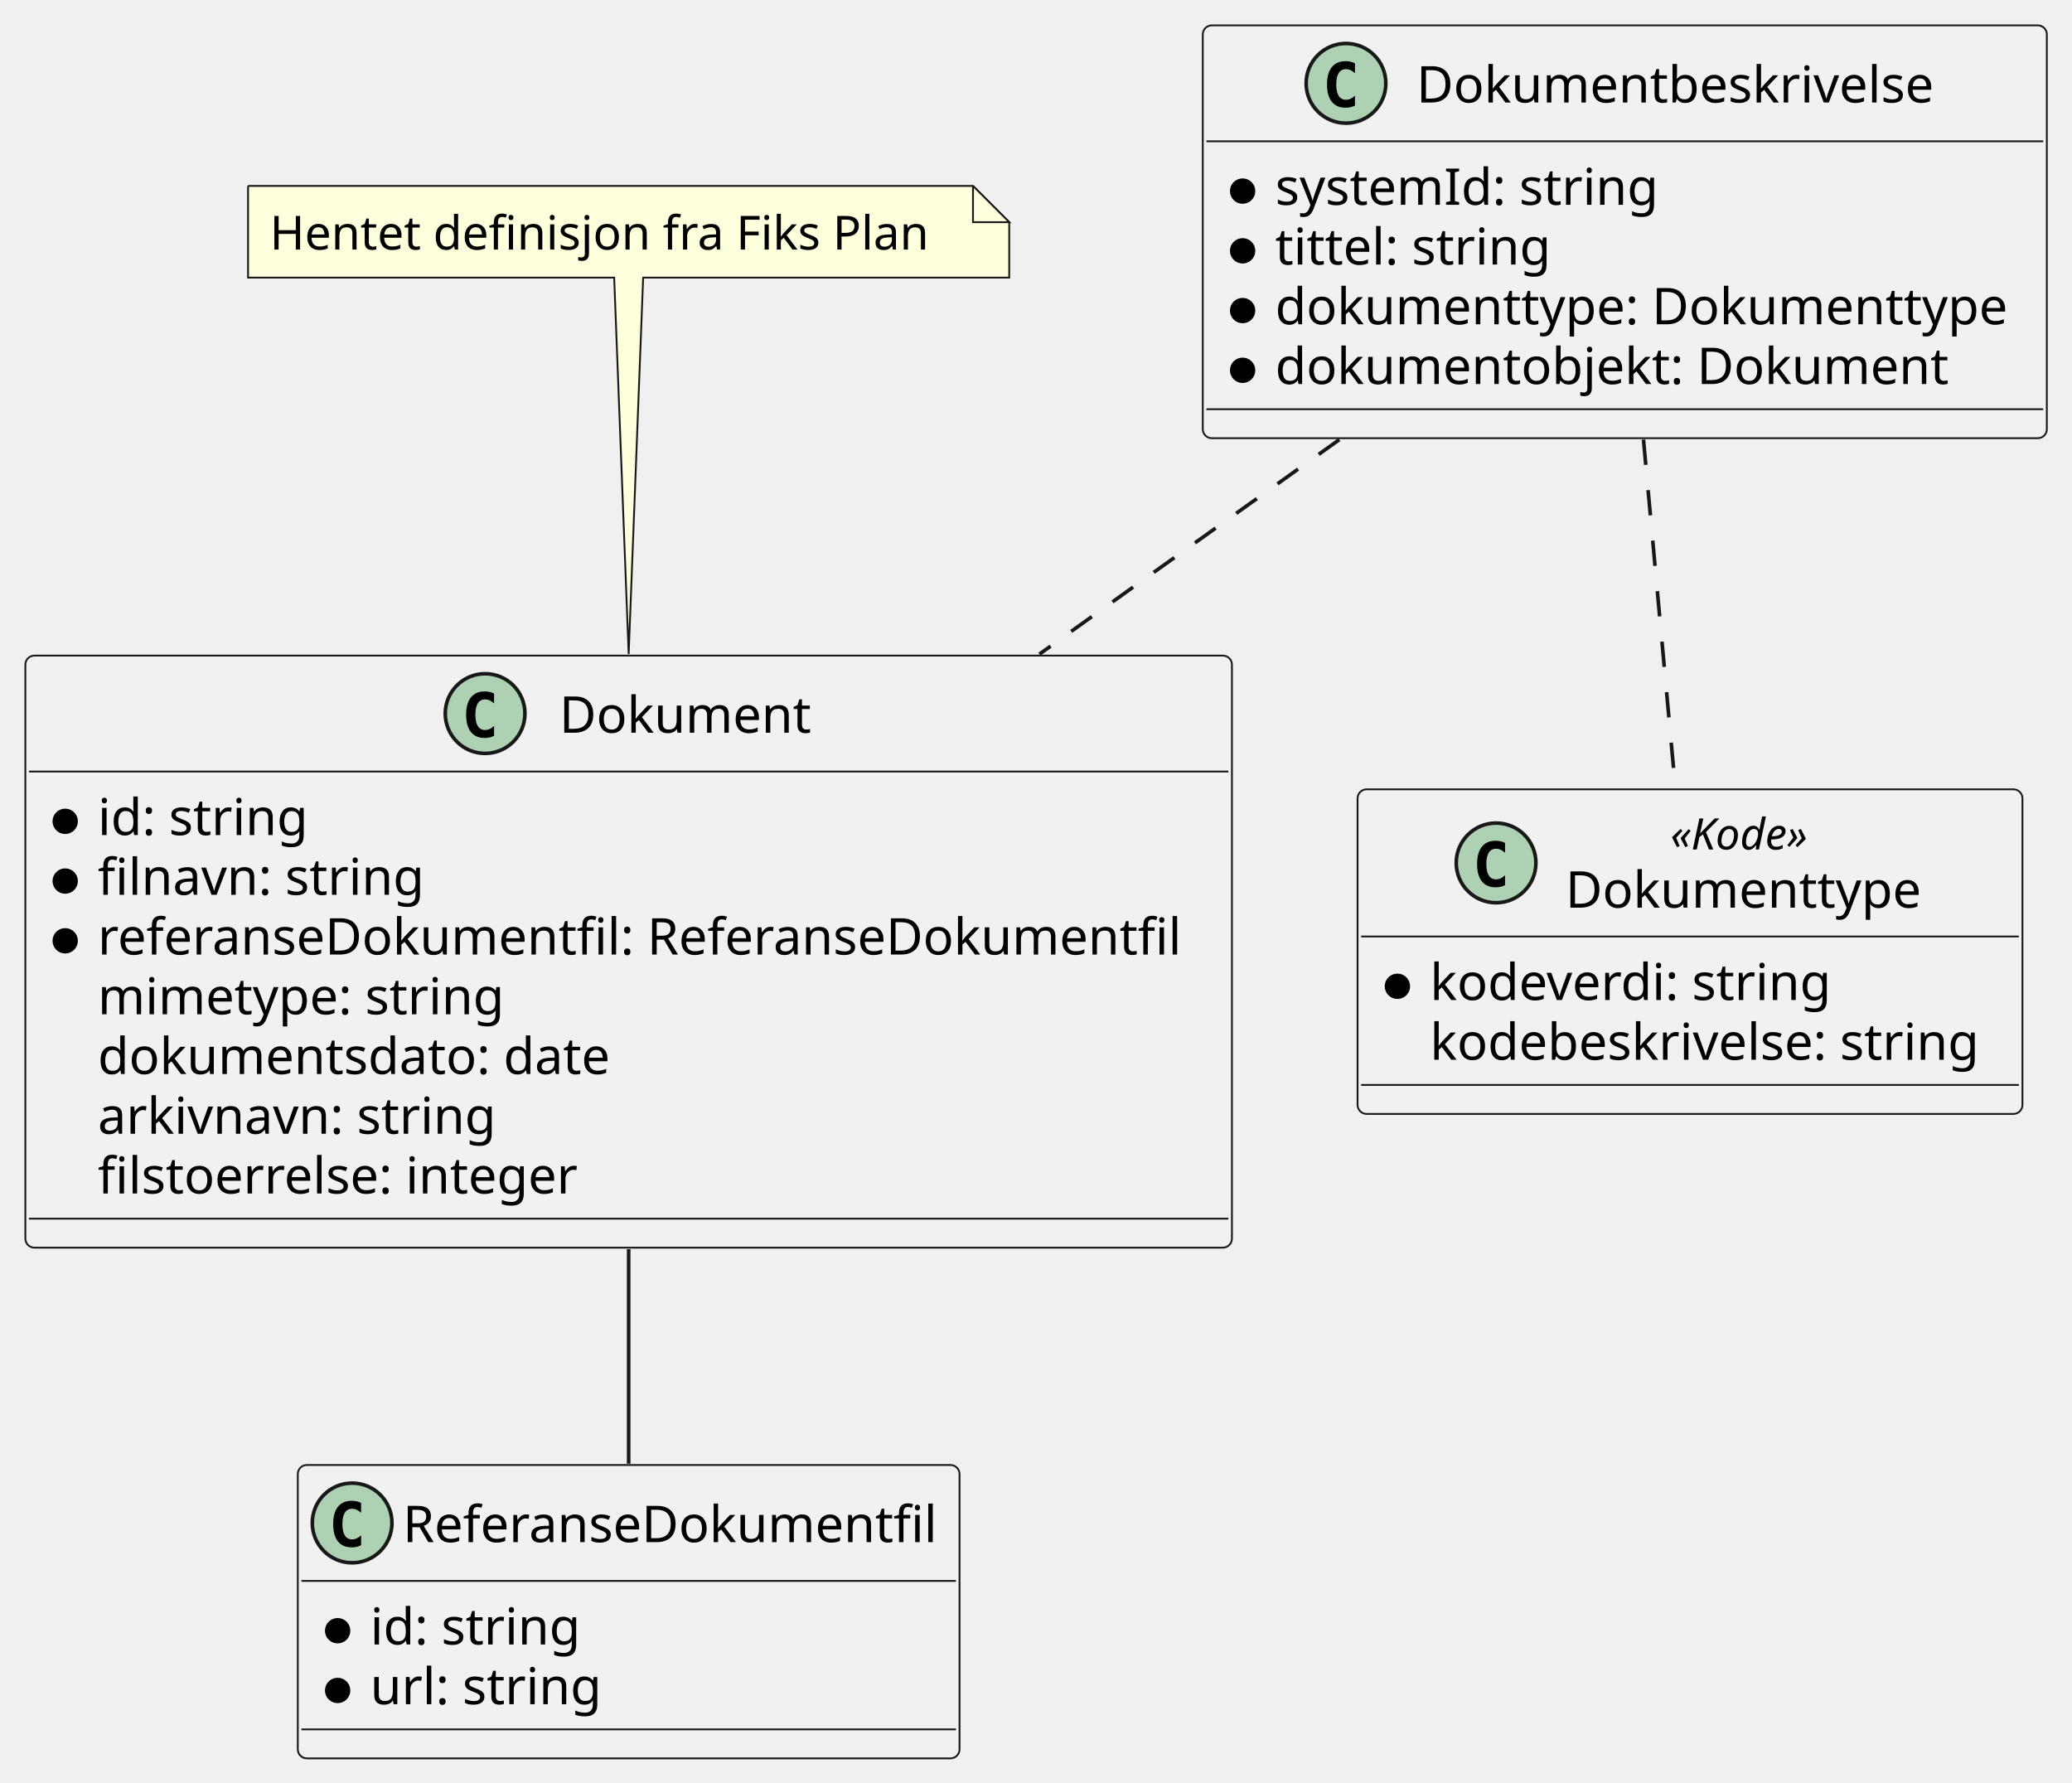
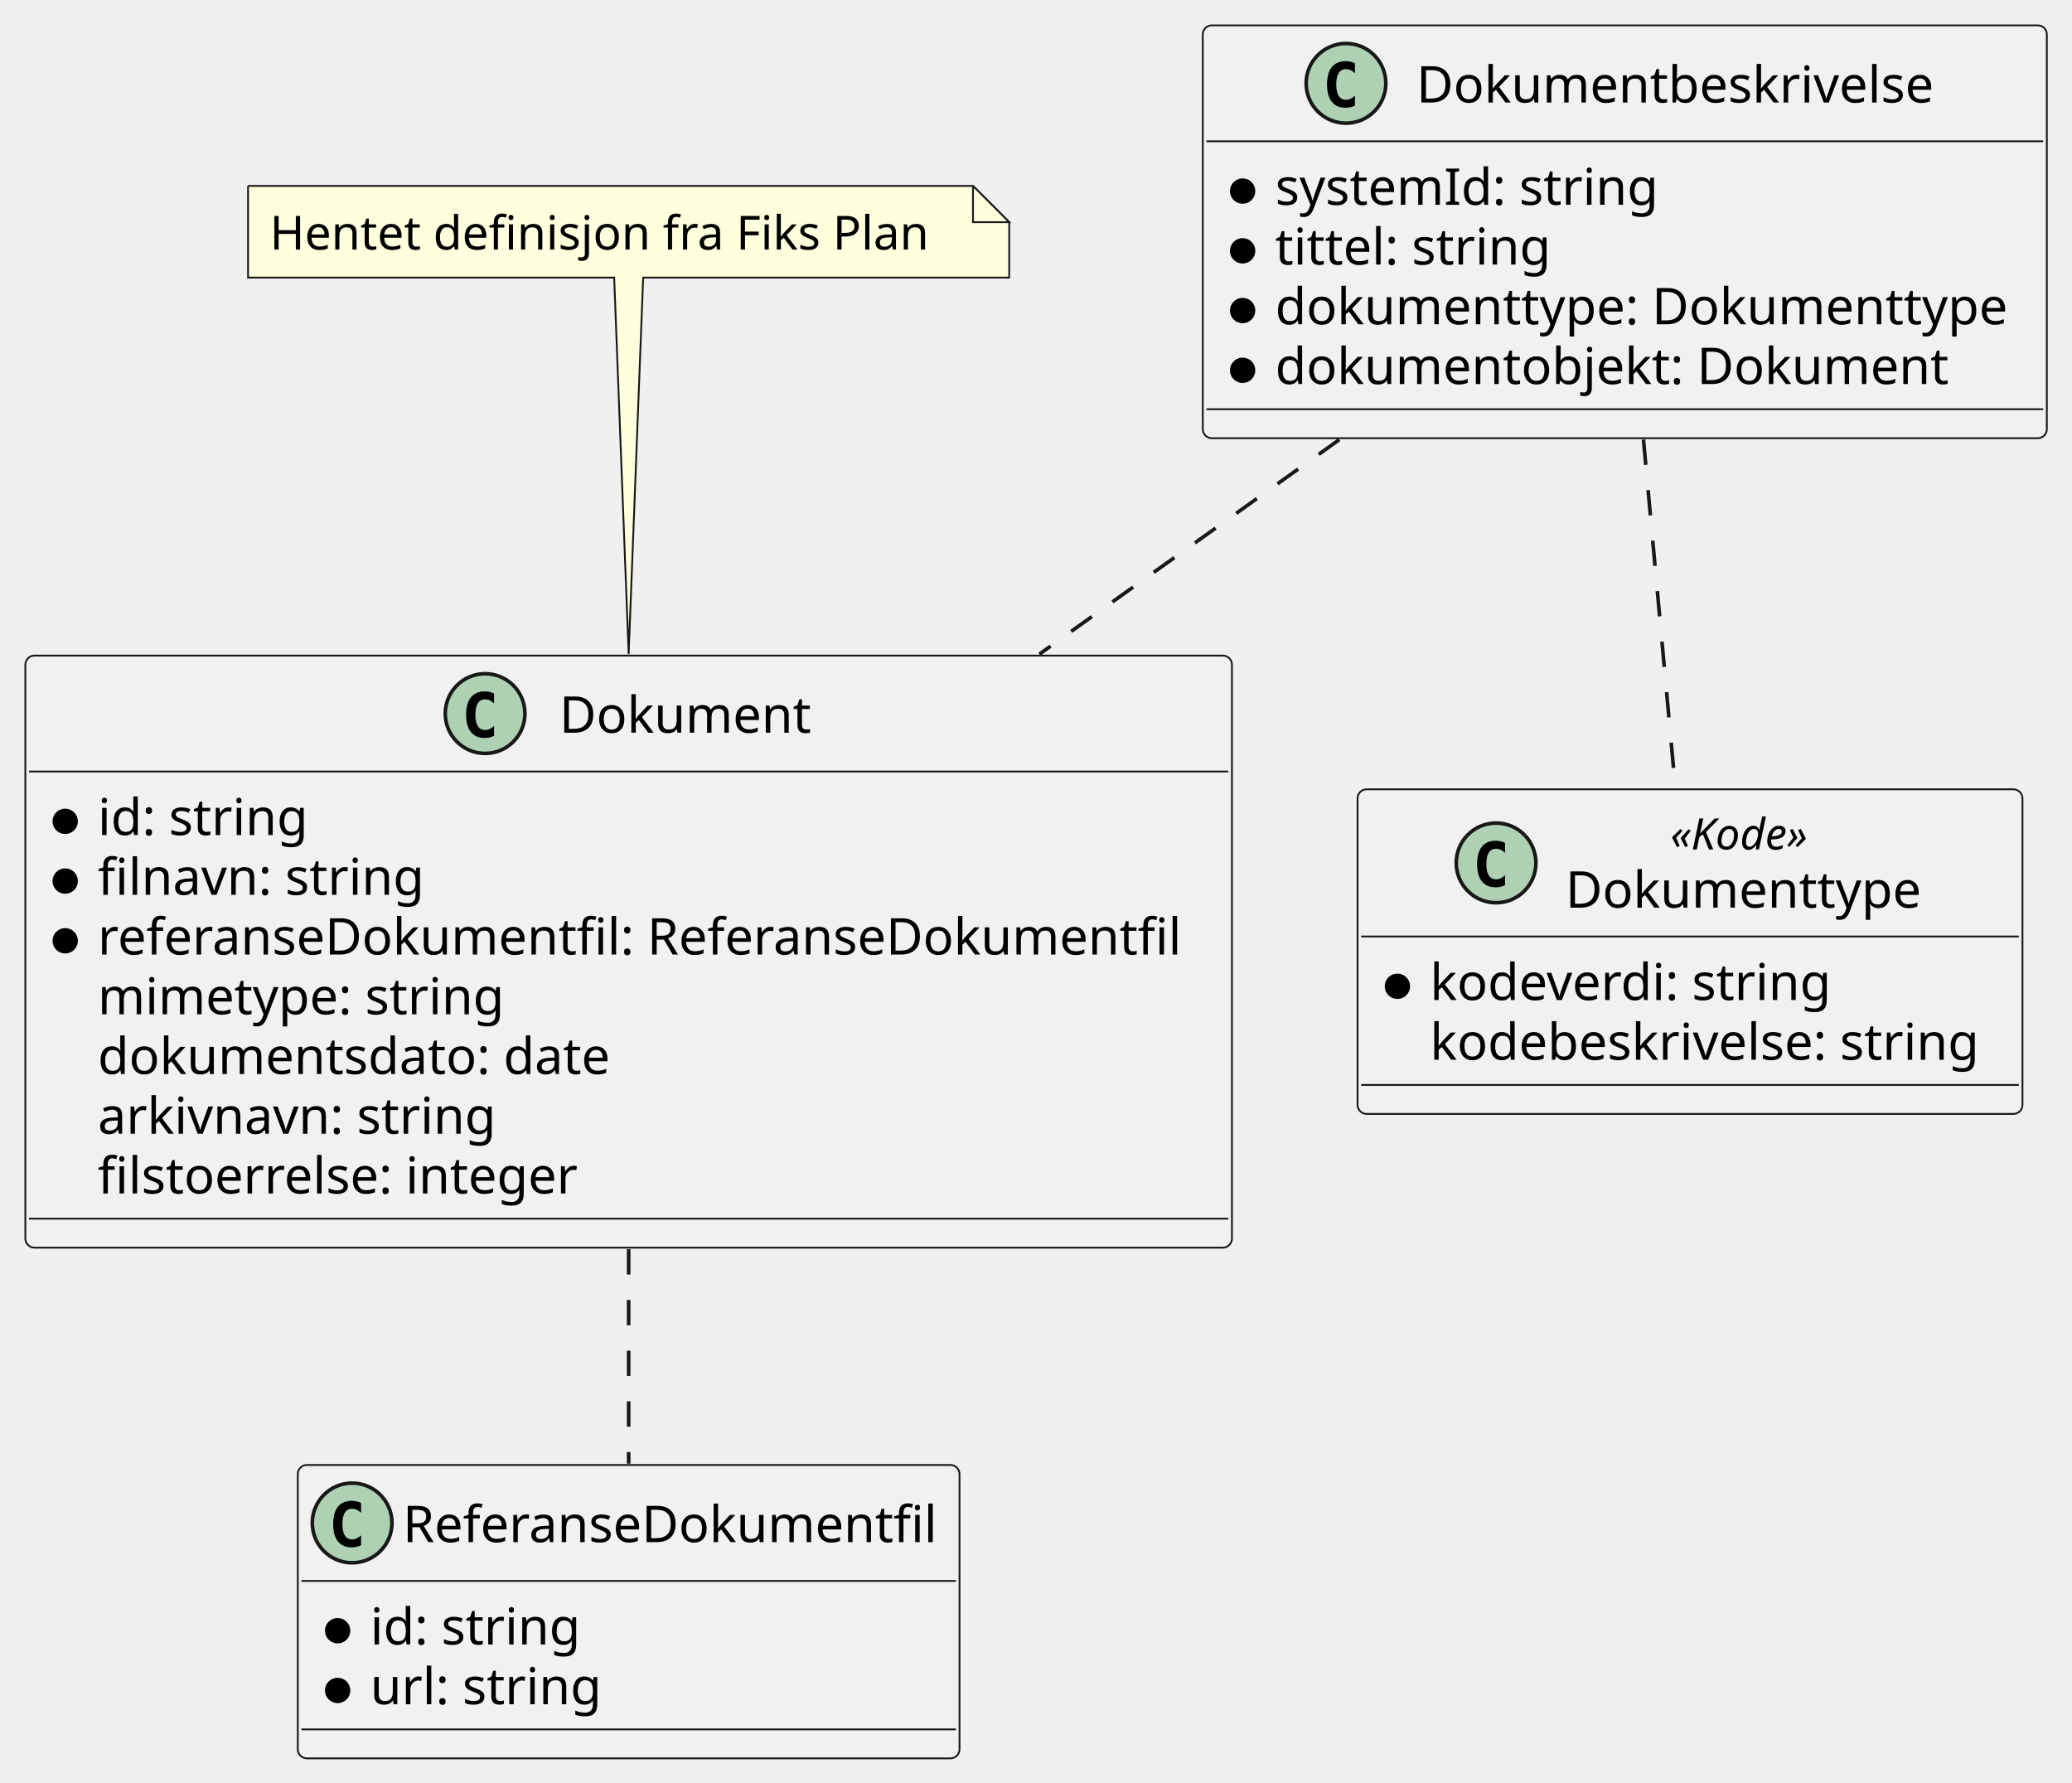
<svg xmlns="http://www.w3.org/2000/svg" contentStyleType="text/css" data-diagram-type="CLASS" height="492px" preserveAspectRatio="none" style="width:572px;height:492px;background:#FFFFFF;" version="1.1" viewBox="0 0 572 492" width="572px" zoomAndPan="magnify">
  <defs />
  <g>
    <g id="elem_ReferanseDokumentfil">
      <rect codeLine="2" fill="#F1F1F1" height="80.977" id="ReferanseDokumentfil" rx="2.5" ry="2.5" style="stroke:#181818;stroke-width:0.5;" width="182.678" x="82.21" y="404.37" />
      <ellipse cx="97.21" cy="420.37" fill="#ADD1B2" rx="11" ry="11" style="stroke:#181818;stroke-width:1;" />
      <path d="M99.683,426.513 Q99.102,426.812 98.463,426.961 Q97.824,427.111 97.118,427.111 Q94.611,427.111 93.291,425.459 Q91.972,423.807 91.972,420.686 Q91.972,417.557 93.291,415.905 Q94.611,414.253 97.118,414.253 Q97.824,414.253 98.471,414.402 Q99.119,414.552 99.683,414.851 L99.683,417.573 Q99.052,416.992 98.459,416.722 Q97.865,416.452 97.234,416.452 Q95.89,416.452 95.205,417.519 Q94.52,418.586 94.52,420.686 Q94.52,422.778 95.205,423.844 Q95.89,424.911 97.234,424.911 Q97.865,424.911 98.459,424.641 Q99.052,424.372 99.683,423.79 Z " fill="#000000" />
      <text fill="#000000" font-family="sans-serif" font-size="14" lengthAdjust="spacing" textLength="150.678" x="111.21" y="425.661">ReferanseDokumentfil</text>
      <line style="stroke:#181818;stroke-width:0.5;" x1="83.21" x2="263.888" y1="436.37" y2="436.37" />
      <ellipse cx="93.21" cy="450.114" fill="#000000" rx="3" ry="3" style="stroke:#000000;stroke-width:1;" />
      <text fill="#000000" font-family="sans-serif" font-size="14" lengthAdjust="spacing" textLength="61.284" x="102.21" y="453.905">id: string</text>
      <ellipse cx="93.21" cy="466.602" fill="#000000" rx="3" ry="3" style="stroke:#000000;stroke-width:1;" />
      <text fill="#000000" font-family="sans-serif" font-size="14" lengthAdjust="spacing" textLength="66.89" x="102.21" y="470.393">url: string</text>
      <line style="stroke:#181818;stroke-width:0.5;" x1="83.21" x2="263.888" y1="477.347" y2="477.347" />
    </g>
    <g id="elem_Dokument">
      <rect codeLine="3" fill="#F1F1F1" height="163.418" id="Dokument" rx="2.5" ry="2.5" style="stroke:#181818;stroke-width:0.5;" width="333.091" x="7" y="180.96" />
      <ellipse cx="133.919" cy="196.96" fill="#ADD1B2" rx="11" ry="11" style="stroke:#181818;stroke-width:1;" />
      <path d="M136.393,203.103 Q135.811,203.402 135.172,203.551 Q134.533,203.701 133.828,203.701 Q131.321,203.701 130.001,202.049 Q128.681,200.397 128.681,197.276 Q128.681,194.147 130.001,192.495 Q131.321,190.843 133.828,190.843 Q134.533,190.843 135.181,190.992 Q135.828,191.142 136.393,191.44 L136.393,194.163 Q135.762,193.582 135.168,193.312 Q134.575,193.042 133.944,193.042 Q132.599,193.042 131.914,194.109 Q131.23,195.176 131.23,197.276 Q131.23,199.368 131.914,200.434 Q132.599,201.501 133.944,201.501 Q134.575,201.501 135.168,201.231 Q135.762,200.962 136.393,200.38 Z " fill="#000000" />
      <text fill="#000000" font-family="sans-serif" font-size="14" lengthAdjust="spacing" textLength="70.752" x="154.419" y="202.251">Dokument</text>
      <line style="stroke:#181818;stroke-width:0.5;" x1="8" x2="339.091" y1="212.96" y2="212.96" />
      <ellipse cx="18" cy="226.704" fill="#000000" rx="3" ry="3" style="stroke:#000000;stroke-width:1;" />
      <text fill="#000000" font-family="sans-serif" font-size="14" lengthAdjust="spacing" textLength="61.284" x="27" y="230.495">id: string</text>
      <ellipse cx="18" cy="243.192" fill="#000000" rx="3" ry="3" style="stroke:#000000;stroke-width:1;" />
      <text fill="#000000" font-family="sans-serif" font-size="14" lengthAdjust="spacing" textLength="94.022" x="27" y="246.983">filnavn: string</text>
      <ellipse cx="18" cy="259.681" fill="#000000" rx="3" ry="3" style="stroke:#000000;stroke-width:1;" />
      <text fill="#000000" font-family="sans-serif" font-size="14" lengthAdjust="spacing" textLength="307.091" x="27" y="263.472">referanseDokumentfil: ReferanseDokumentfil</text>
      <text fill="#000000" font-family="sans-serif" font-size="14" lengthAdjust="spacing" textLength="115.575" x="27" y="279.96">mimetype: string</text>
      <text fill="#000000" font-family="sans-serif" font-size="14" lengthAdjust="spacing" textLength="145.031" x="27" y="296.448">dokumentsdato: date</text>
      <text fill="#000000" font-family="sans-serif" font-size="14" lengthAdjust="spacing" textLength="113.716" x="27" y="312.937">arkivnavn: string</text>
      <text fill="#000000" font-family="sans-serif" font-size="14" lengthAdjust="spacing" textLength="137.143" x="27" y="329.425">filstoerrelse: integer</text>
      <line style="stroke:#181818;stroke-width:0.5;" x1="8" x2="339.091" y1="336.378" y2="336.378" />
    </g>
    <g id="elem_GMN4">
      <path d="M68.48,51.32 L68.48,76.63 A0,0 0 0 0 68.48,76.63 L169.55,76.63 L173.55,180.53 L177.55,76.63 L278.608,76.63 A0,0 0 0 0 278.608,76.63 L278.608,61.32 L268.608,51.32 L68.48,51.32 A0,0 0 0 0 68.48,51.32 " fill="#FEFFDD" style="stroke:#181818;stroke-width:0.5;" />
      <path d="M268.608,51.32 L268.608,61.32 L278.608,61.32 L268.608,51.32 " fill="#FEFFDD" style="stroke:#181818;stroke-width:0.5;" />
      <text fill="#000000" font-family="sans-serif" font-size="13" lengthAdjust="spacing" textLength="189.128" x="74.48" y="68.888">Hentet definisjon fra Fiks Plan</text>
    </g>
    <g id="elem_Dokumentbeskrivelse">
      <rect codeLine="3" fill="#F1F1F1" height="113.953" id="Dokumentbeskrivelse" rx="2.5" ry="2.5" style="stroke:#181818;stroke-width:0.5;" width="233.013" x="332.04" y="7" />
      <ellipse cx="371.576" cy="23" fill="#ADD1B2" rx="11" ry="11" style="stroke:#181818;stroke-width:1;" />
      <path d="M374.05,29.143 Q373.469,29.442 372.829,29.591 Q372.19,29.741 371.485,29.741 Q368.978,29.741 367.658,28.089 Q366.338,26.437 366.338,23.316 Q366.338,20.186 367.658,18.535 Q368.978,16.883 371.485,16.883 Q372.19,16.883 372.838,17.032 Q373.485,17.182 374.05,17.48 L374.05,20.203 Q373.419,19.622 372.825,19.352 Q372.232,19.082 371.601,19.082 Q370.256,19.082 369.571,20.149 Q368.887,21.216 368.887,23.316 Q368.887,25.408 369.571,26.474 Q370.256,27.541 371.601,27.541 Q372.232,27.541 372.825,27.271 Q373.419,27.002 374.05,26.42 Z " fill="#000000" />
      <text fill="#000000" font-family="sans-serif" font-size="14" lengthAdjust="spacing" textLength="146.487" x="391.029" y="28.291">Dokumentbeskrivelse</text>
      <line style="stroke:#181818;stroke-width:0.5;" x1="333.04" x2="564.053" y1="39" y2="39" />
      <ellipse cx="343.04" cy="52.744" fill="#000000" rx="3" ry="3" style="stroke:#000000;stroke-width:1;" />
      <text fill="#000000" font-family="sans-serif" font-size="14" lengthAdjust="spacing" textLength="108.965" x="352.04" y="56.535">systemId: string</text>
      <ellipse cx="343.04" cy="69.232" fill="#000000" rx="3" ry="3" style="stroke:#000000;stroke-width:1;" />
      <text fill="#000000" font-family="sans-serif" font-size="14" lengthAdjust="spacing" textLength="80.028" x="352.04" y="73.023">tittel: string</text>
      <ellipse cx="343.04" cy="85.721" fill="#000000" rx="3" ry="3" style="stroke:#000000;stroke-width:1;" />
      <text fill="#000000" font-family="sans-serif" font-size="14" lengthAdjust="spacing" textLength="207.013" x="352.04" y="89.512">dokumenttype: Dokumenttype</text>
      <ellipse cx="343.04" cy="102.209" fill="#000000" rx="3" ry="3" style="stroke:#000000;stroke-width:1;" />
      <text fill="#000000" font-family="sans-serif" font-size="14" lengthAdjust="spacing" textLength="191.577" x="352.04" y="106">dokumentobjekt: Dokument</text>
      <line style="stroke:#181818;stroke-width:0.5;" x1="333.04" x2="564.053" y1="112.953" y2="112.953" />
    </g>
    <g id="elem_Dokumenttype">
      <rect codeLine="13" fill="#F1F1F1" height="89.598" id="Dokumenttype" rx="2.5" ry="2.5" style="stroke:#181818;stroke-width:0.5;" width="183.555" x="374.77" y="217.87" />
      <ellipse cx="413.008" cy="238.18" fill="#ADD1B2" rx="11" ry="11" style="stroke:#181818;stroke-width:1;" />
      <path d="M415.481,244.324 Q414.9,244.622 414.261,244.772 Q413.622,244.921 412.916,244.921 Q410.41,244.921 409.09,243.269 Q407.77,241.618 407.77,238.496 Q407.77,235.367 409.09,233.715 Q410.41,232.063 412.916,232.063 Q413.622,232.063 414.269,232.213 Q414.917,232.362 415.481,232.661 L415.481,235.384 Q414.851,234.803 414.257,234.533 Q413.664,234.263 413.033,234.263 Q411.688,234.263 411.003,235.33 Q410.318,236.396 410.318,238.496 Q410.318,240.588 411.003,241.655 Q411.688,242.722 413.033,242.722 Q413.664,242.722 414.257,242.452 Q414.851,242.182 415.481,241.601 Z " fill="#000000" />
      <text fill="#000000" font-family="sans-serif" font-size="12" font-style="italic" lengthAdjust="spacing" textLength="42.018" x="461.121" y="234.472">«Kode»</text>
      <text fill="#000000" font-family="sans-serif" font-size="14" lengthAdjust="spacing" textLength="99.914" x="432.172" y="250.538">Dokumenttype</text>
      <line style="stroke:#181818;stroke-width:0.5;" x1="375.77" x2="557.325" y1="258.491" y2="258.491" />
      <ellipse cx="385.77" cy="272.235" fill="#000000" rx="3" ry="3" style="stroke:#000000;stroke-width:1;" />
      <text fill="#000000" font-family="sans-serif" font-size="14" lengthAdjust="spacing" textLength="115.452" x="394.77" y="276.026">kodeverdi: string</text>
      <text fill="#000000" font-family="sans-serif" font-size="14" lengthAdjust="spacing" textLength="157.555" x="394.77" y="292.514">kodebeskrivelse: string</text>
      <line style="stroke:#181818;stroke-width:0.5;" x1="375.77" x2="557.325" y1="299.468" y2="299.468" />
    </g>
    <g id="link_Dokument_ReferanseDokumentfil">
-       <path codeLine="15" d="M173.55,344.8 C173.55,365.35 173.55,386.53 173.55,404.01 " fill="#FFFFFF" fill-opacity="0" id="Dokument-ReferanseDokumentfil" style="stroke:#181818;stroke-width:1;" />
+       <path codeLine="15" d="M173.55,344.8 C173.55,365.35 173.55,386.53 173.55,404.01 " fill="#FFFFFF" fill-opacity="0" id="Dokument-ReferanseDokumentfil" style="stroke:#181818;stroke-width:1;stroke-dasharray:7.0,7.0;" />
    </g>
    <g id="link_Dokumentbeskrivelse_Dokumenttype">
      <path codeLine="10" d="M453.7,121.34 C456.5,151.88 459.9,189.06 462.5,217.48 " fill="#FFFFFF" fill-opacity="0" id="Dokumentbeskrivelse-Dokumenttype" style="stroke:#181818;stroke-width:1;stroke-dasharray:7.0,7.0;" />
    </g>
    <g id="link_Dokumentbeskrivelse_Dokument">
      <path codeLine="11" d="M369.74,121.34 C343.95,139.79 314.77,160.66 286.94,180.56 " fill="#FFFFFF" fill-opacity="0" id="Dokumentbeskrivelse-Dokument" style="stroke:#181818;stroke-width:1;stroke-dasharray:7.0,7.0;" />
    </g>
  </g>
</svg>
